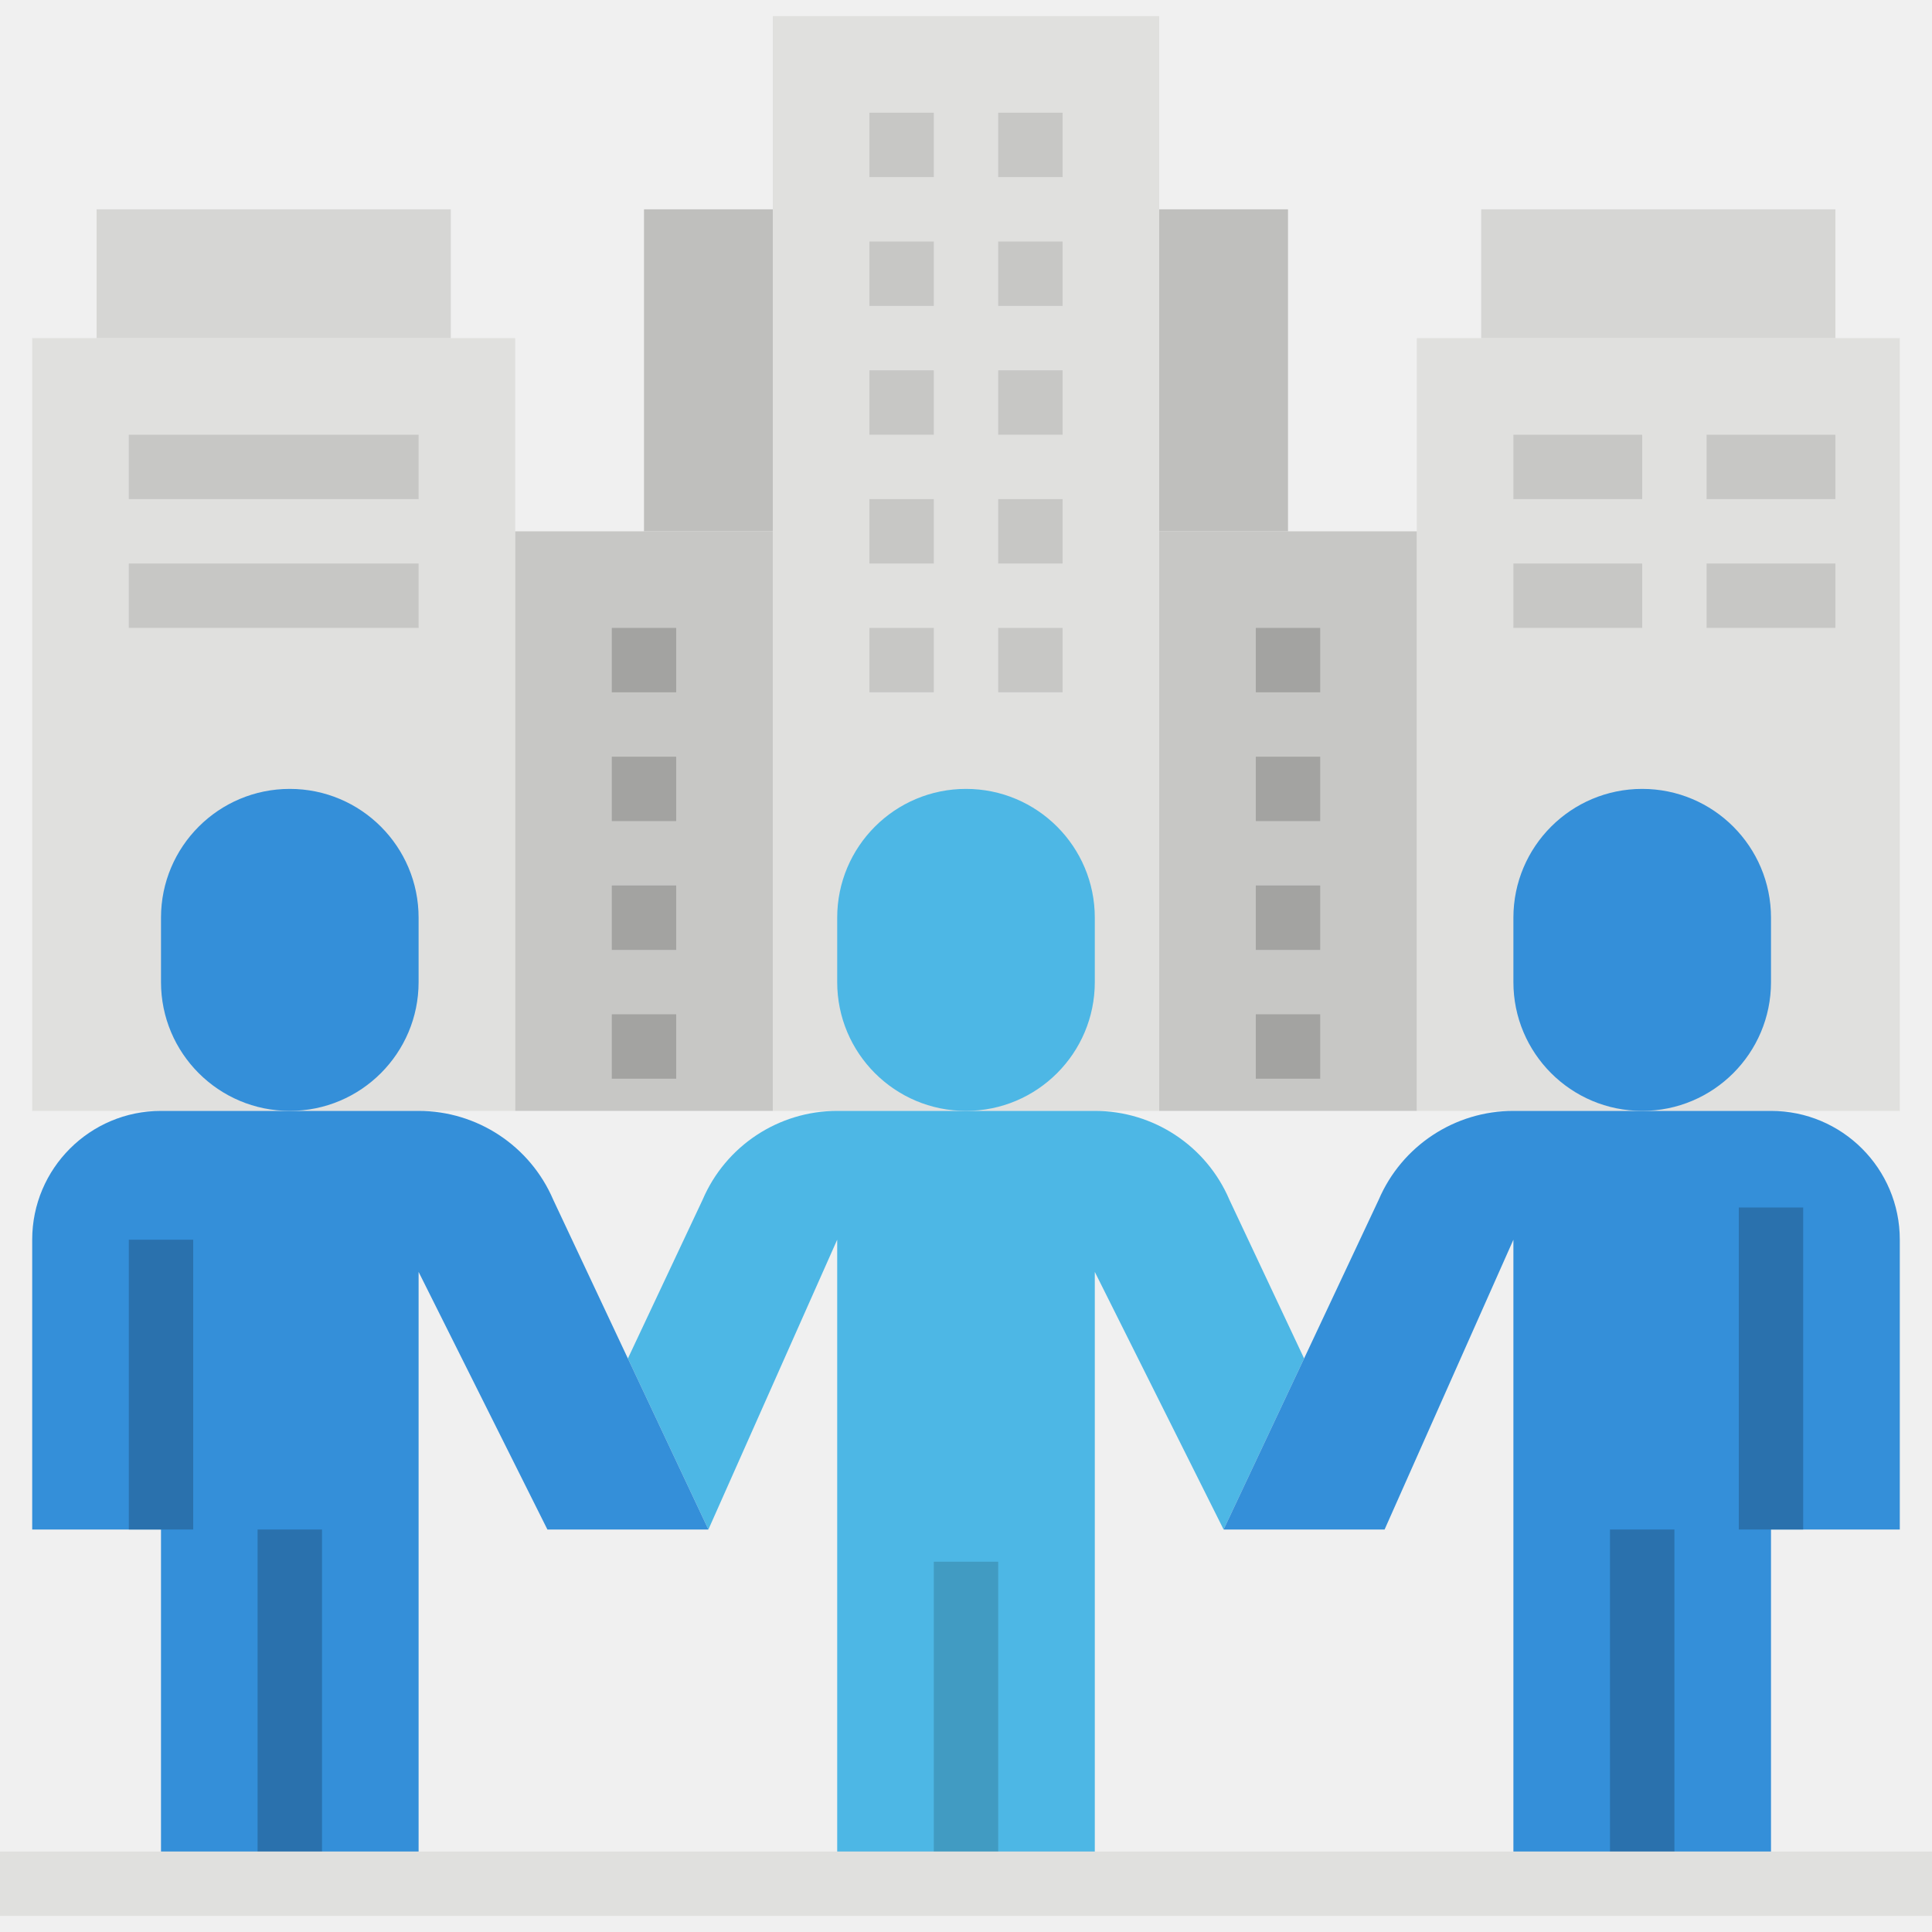
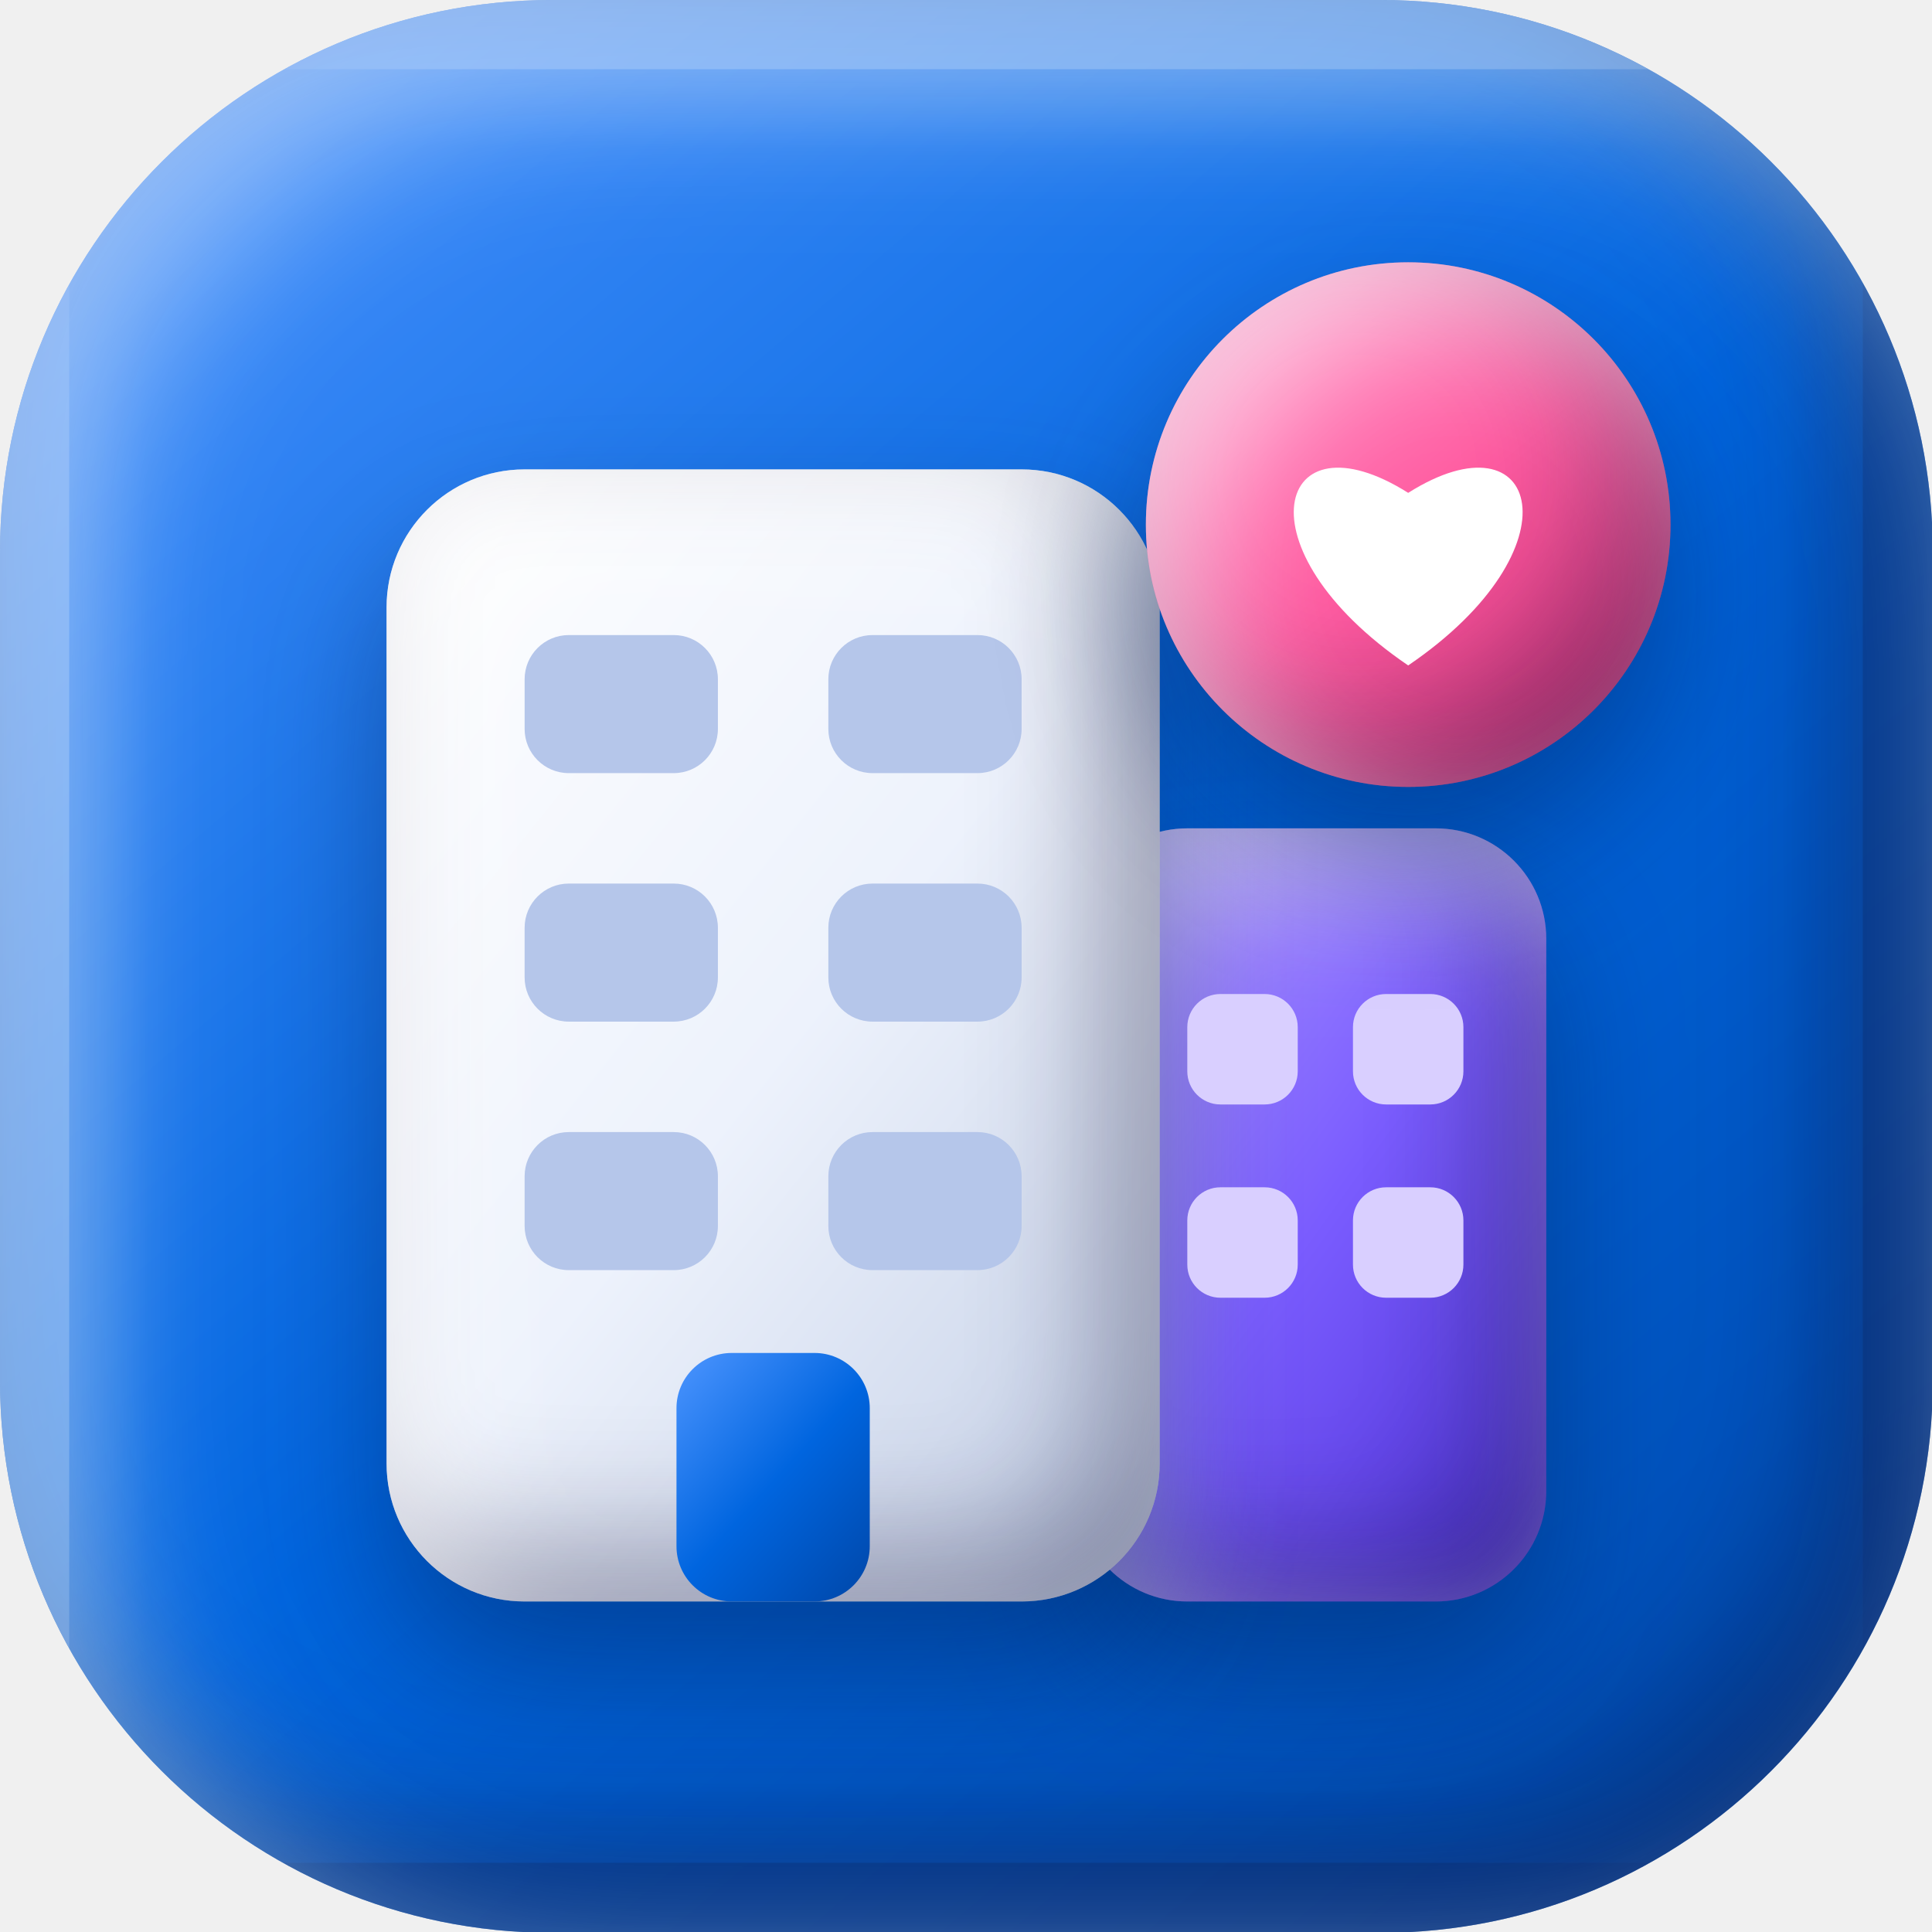
- <svg xmlns="http://www.w3.org/2000/svg" height="480pt" viewBox="0 -4 480 480" width="480pt">
-   <path d="m352 80h120v192h-120zm0 0" fill="#e0e0de" />
-   <path d="m8 80h120v192h-120zm0 0" fill="#e0e0de" />
-   <path d="m128 128v144h64v-144zm0 0" fill="#c7c7c5" />
-   <path d="m288 128v144h64v-144zm0 0" fill="#c7c7c5" />
-   <path d="m160 48h32v80h-32zm0 0" fill="#bfbfbd" />
-   <path d="m288 48h32v80h-32zm0 0" fill="#bfbfbd" />
-   <path d="m192 272v-272h96v272" fill="#e0e0de" />
-   <g fill="#c7c7c5">
-     <path d="m216 24h16v16h-16zm0 0" />
-     <path d="m248 24h16v16h-16zm0 0" />
-     <path d="m216 56h16v16h-16zm0 0" />
-     <path d="m248 56h16v16h-16zm0 0" />
-     <path d="m216 88h16v16h-16zm0 0" />
-     <path d="m248 88h16v16h-16zm0 0" />
-     <path d="m216 120h16v16h-16zm0 0" />
-     <path d="m248 120h16v16h-16zm0 0" />
-     <path d="m216 152h16v16h-16zm0 0" />
-     <path d="m248 152h16v16h-16zm0 0" />
+ <svg xmlns="http://www.w3.org/2000/svg" width="480pt" height="480pt" viewBox="0 0 480 480" fill="none" color-interpolation-filters="sRGB">
+   <defs>
+     <linearGradient id="bl" x2=".85" y2="1">
+       <stop stop-color="#4D95FF" />
+       <stop offset=".55" stop-color="#0065DF" />
+       <stop offset="1" stop-color="#004BB0" />
+     </linearGradient>
+     <linearGradient id="vl" x2=".85" y2="1">
+       <stop stop-color="#B19BFF" />
+       <stop offset=".55" stop-color="#7A5CFF" />
+       <stop offset="1" stop-color="#5236DB" />
+     </linearGradient>
+     <linearGradient id="wl" x2=".85" y2="1">
+       <stop stop-color="#FFFFFF" />
+       <stop offset=".55" stop-color="#EDF2FC" />
+       <stop offset="1" stop-color="#C7D2E8" />
+     </linearGradient>
+     <linearGradient id="pl" x2=".85" y2="1">
+       <stop stop-color="#FFA3CF" />
+       <stop offset=".55" stop-color="#FF5AA0" />
+       <stop offset="1" stop-color="#D5337A" />
+     </linearGradient>
+     <filter id="fT" filterUnits="userSpaceOnUse" x="-7" y="-7" width="84" height="84">
+       <feGaussianBlur in="SourceAlpha" stdDeviation="3" result="b" />
+       <feOffset in="b" dx="2.5" dy="2.5" result="o1" />
+       <feComposite in="SourceAlpha" in2="o1" operator="out" result="r1" />
+       <feFlood flood-color="#fff" flood-opacity=".45" />
+       <feComposite in2="r1" operator="in" result="h" />
+       <feOffset in="b" dx="-2.5" dy="-2.5" result="o2" />
+       <feComposite in="SourceAlpha" in2="o2" operator="out" result="r2" />
+       <feFlood flood-color="#0B0830" flood-opacity=".4" />
+       <feComposite in2="r2" operator="in" result="s" />
+       <feMerge>
+         <feMergeNode in="SourceGraphic" />
+         <feMergeNode in="s" />
+         <feMergeNode in="h" />
+       </feMerge>
+     </filter>
+     <filter id="fd" filterUnits="userSpaceOnUse" x="-7" y="-7" width="84" height="84">
+       <feGaussianBlur in="SourceAlpha" stdDeviation="2.4" result="b" />
+       <feOffset in="b" dx="1.8" dy="1.8" result="o1" />
+       <feComposite in="SourceAlpha" in2="o1" operator="out" result="r1" />
+       <feFlood flood-color="#fff" flood-opacity=".55" />
+       <feComposite in2="r1" operator="in" result="h" />
+       <feOffset in="b" dx="-1.8" dy="-1.8" result="o2" />
+       <feComposite in="SourceAlpha" in2="o2" operator="out" result="r2" />
+       <feFlood flood-color="#0B0830" flood-opacity=".38" />
+       <feComposite in2="r2" operator="in" result="s" />
+       <feGaussianBlur in="SourceAlpha" stdDeviation="2.6" />
+       <feOffset dy="2.6" result="do" />
+       <feFlood flood-color="#002058" flood-opacity=".45" />
+       <feComposite in2="do" operator="in" result="ds" />
+       <feMerge>
+         <feMergeNode in="ds" />
+         <feMergeNode in="SourceGraphic" />
+         <feMergeNode in="s" />
+         <feMergeNode in="h" />
+       </feMerge>
+     </filter>
+   </defs>
+   <g transform="scale(6.86)">
+     <rect width="70" height="70" rx="20" fill="url(#bl)" filter="url(#fT)" />
+     <rect x="39" y="30" width="17" height="28" rx="4" fill="url(#vl)" filter="url(#fd)" />
+     <rect x="14" y="17" width="28" height="41" rx="5" fill="url(#wl)" filter="url(#fd)" />
+     <rect x="19" y="23" width="7" height="5" rx="1.6" fill="#B5C6EA" />
+     <rect x="30" y="23" width="7" height="5" rx="1.6" fill="#B5C6EA" />
+     <rect x="19" y="32" width="7" height="5" rx="1.6" fill="#B5C6EA" />
+     <rect x="30" y="32" width="7" height="5" rx="1.6" fill="#B5C6EA" />
+     <rect x="19" y="41" width="7" height="5" rx="1.6" fill="#B5C6EA" />
+     <rect x="30" y="41" width="7" height="5" rx="1.6" fill="#B5C6EA" />
+     <rect x="24.5" y="49" width="7" height="9" rx="2" fill="url(#bl)" />
+     <rect x="43" y="36" width="4" height="4" rx="1.2" fill="#D9CFFF" />
+     <rect x="49" y="36" width="4" height="4" rx="1.2" fill="#D9CFFF" />
+     <rect x="43" y="43" width="4" height="4" rx="1.2" fill="#D9CFFF" />
+     <rect x="49" y="43" width="4" height="4" rx="1.2" fill="#D9CFFF" />
+     <circle cx="51" cy="19" r="9.5" fill="url(#pl)" filter="url(#fd)" />
+     <path d="M51 24.1C44.75 19.85 46.25 14.85 51 17.85C55.75 14.85 57.25 19.85 51 24.1Z" fill="#fff" />
  </g>
-   <path d="m312 152h16v16h-16zm0 0" fill="#a3a3a1" />
-   <path d="m312 184h16v16h-16zm0 0" fill="#a3a3a1" />
-   <path d="m312 216h16v16h-16zm0 0" fill="#a3a3a1" />
-   <path d="m312 248h16v16h-16zm0 0" fill="#a3a3a1" />
-   <path d="m152 152h16v16h-16zm0 0" fill="#a3a3a1" />
-   <path d="m152 184h16v16h-16zm0 0" fill="#a3a3a1" />
-   <path d="m152 216h16v16h-16zm0 0" fill="#a3a3a1" />
-   <path d="m152 248h16v16h-16zm0 0" fill="#a3a3a1" />
-   <path d="m368 48h88v32h-88zm0 0" fill="#d6d6d4" />
-   <path d="m376 104h32v16h-32zm0 0" fill="#c7c7c5" />
-   <path d="m424 104h32v16h-32zm0 0" fill="#c7c7c5" />
-   <path d="m376 136h32v16h-32zm0 0" fill="#c7c7c5" />
-   <path d="m424 136h32v16h-32zm0 0" fill="#c7c7c5" />
-   <path d="m24 48h88v32h-88zm0 0" fill="#d6d6d4" />
-   <path d="m32 104h72v16h-72zm0 0" fill="#c7c7c5" />
-   <path d="m32 136h72v16h-72zm0 0" fill="#c7c7c5" />
-   <path d="m305.441 294.078c-5.715-13.395-18.875-22.086-33.441-22.078h-64c-14.562.004-27.715 8.691-33.441 22.078l-18.559 39.426 20 42.496 32-72v160h64v-152l32 64 20-42.496zm0 0" fill="#4db7e5" />
-   <path d="m440 272h-64c-14.559 0-27.719 8.676-33.457 22.055l-18.543 39.449-20 42.496h40l32-72v160h64v-88h32v-72c0-17.672-14.328-32-32-32zm0 0" fill="#348fd9" />
-   <path d="m156 333.52-18.551-39.449c-5.734-13.383-18.891-22.062-33.449-22.07h-64c-17.672 0-32 14.328-32 32v72h32v88h64v-152l32 64h40l-20-42.496zm0 0" fill="#348fd9" />
-   <path d="m240 192c17.672 0 32 14.328 32 32v16c0 17.672-14.328 32-32 32s-32-14.328-32-32v-16c0-17.672 14.328-32 32-32zm0 0" fill="#4db7e5" />
-   <path d="m72 192c17.672 0 32 14.328 32 32v16c0 17.672-14.328 32-32 32s-32-14.328-32-32v-16c0-17.672 14.328-32 32-32zm0 0" fill="#348fd9" />
-   <path d="m408 272c-17.672 0-32-14.328-32-32v-16c0-17.672 14.328-32 32-32s32 14.328 32 32v16c0 17.672-14.328 32-32 32zm0 0" fill="#348fd9" />
-   <path d="m64 376h16v88h-16zm0 0" fill="#2a71ad" />
-   <path d="m32 304h16v72h-16zm0 0" fill="#2a71ad" />
-   <path d="m432 296h16v80h-16zm0 0" fill="#2a71ad" />
-   <path d="m400 376h16v88h-16zm0 0" fill="#2a71ad" />
-   <path d="m232 384h16v80h-16zm0 0" fill="#419bc2" />
-   <path d="m0 456h480v16h-480zm0 0" fill="#e0e0de" />
</svg>
